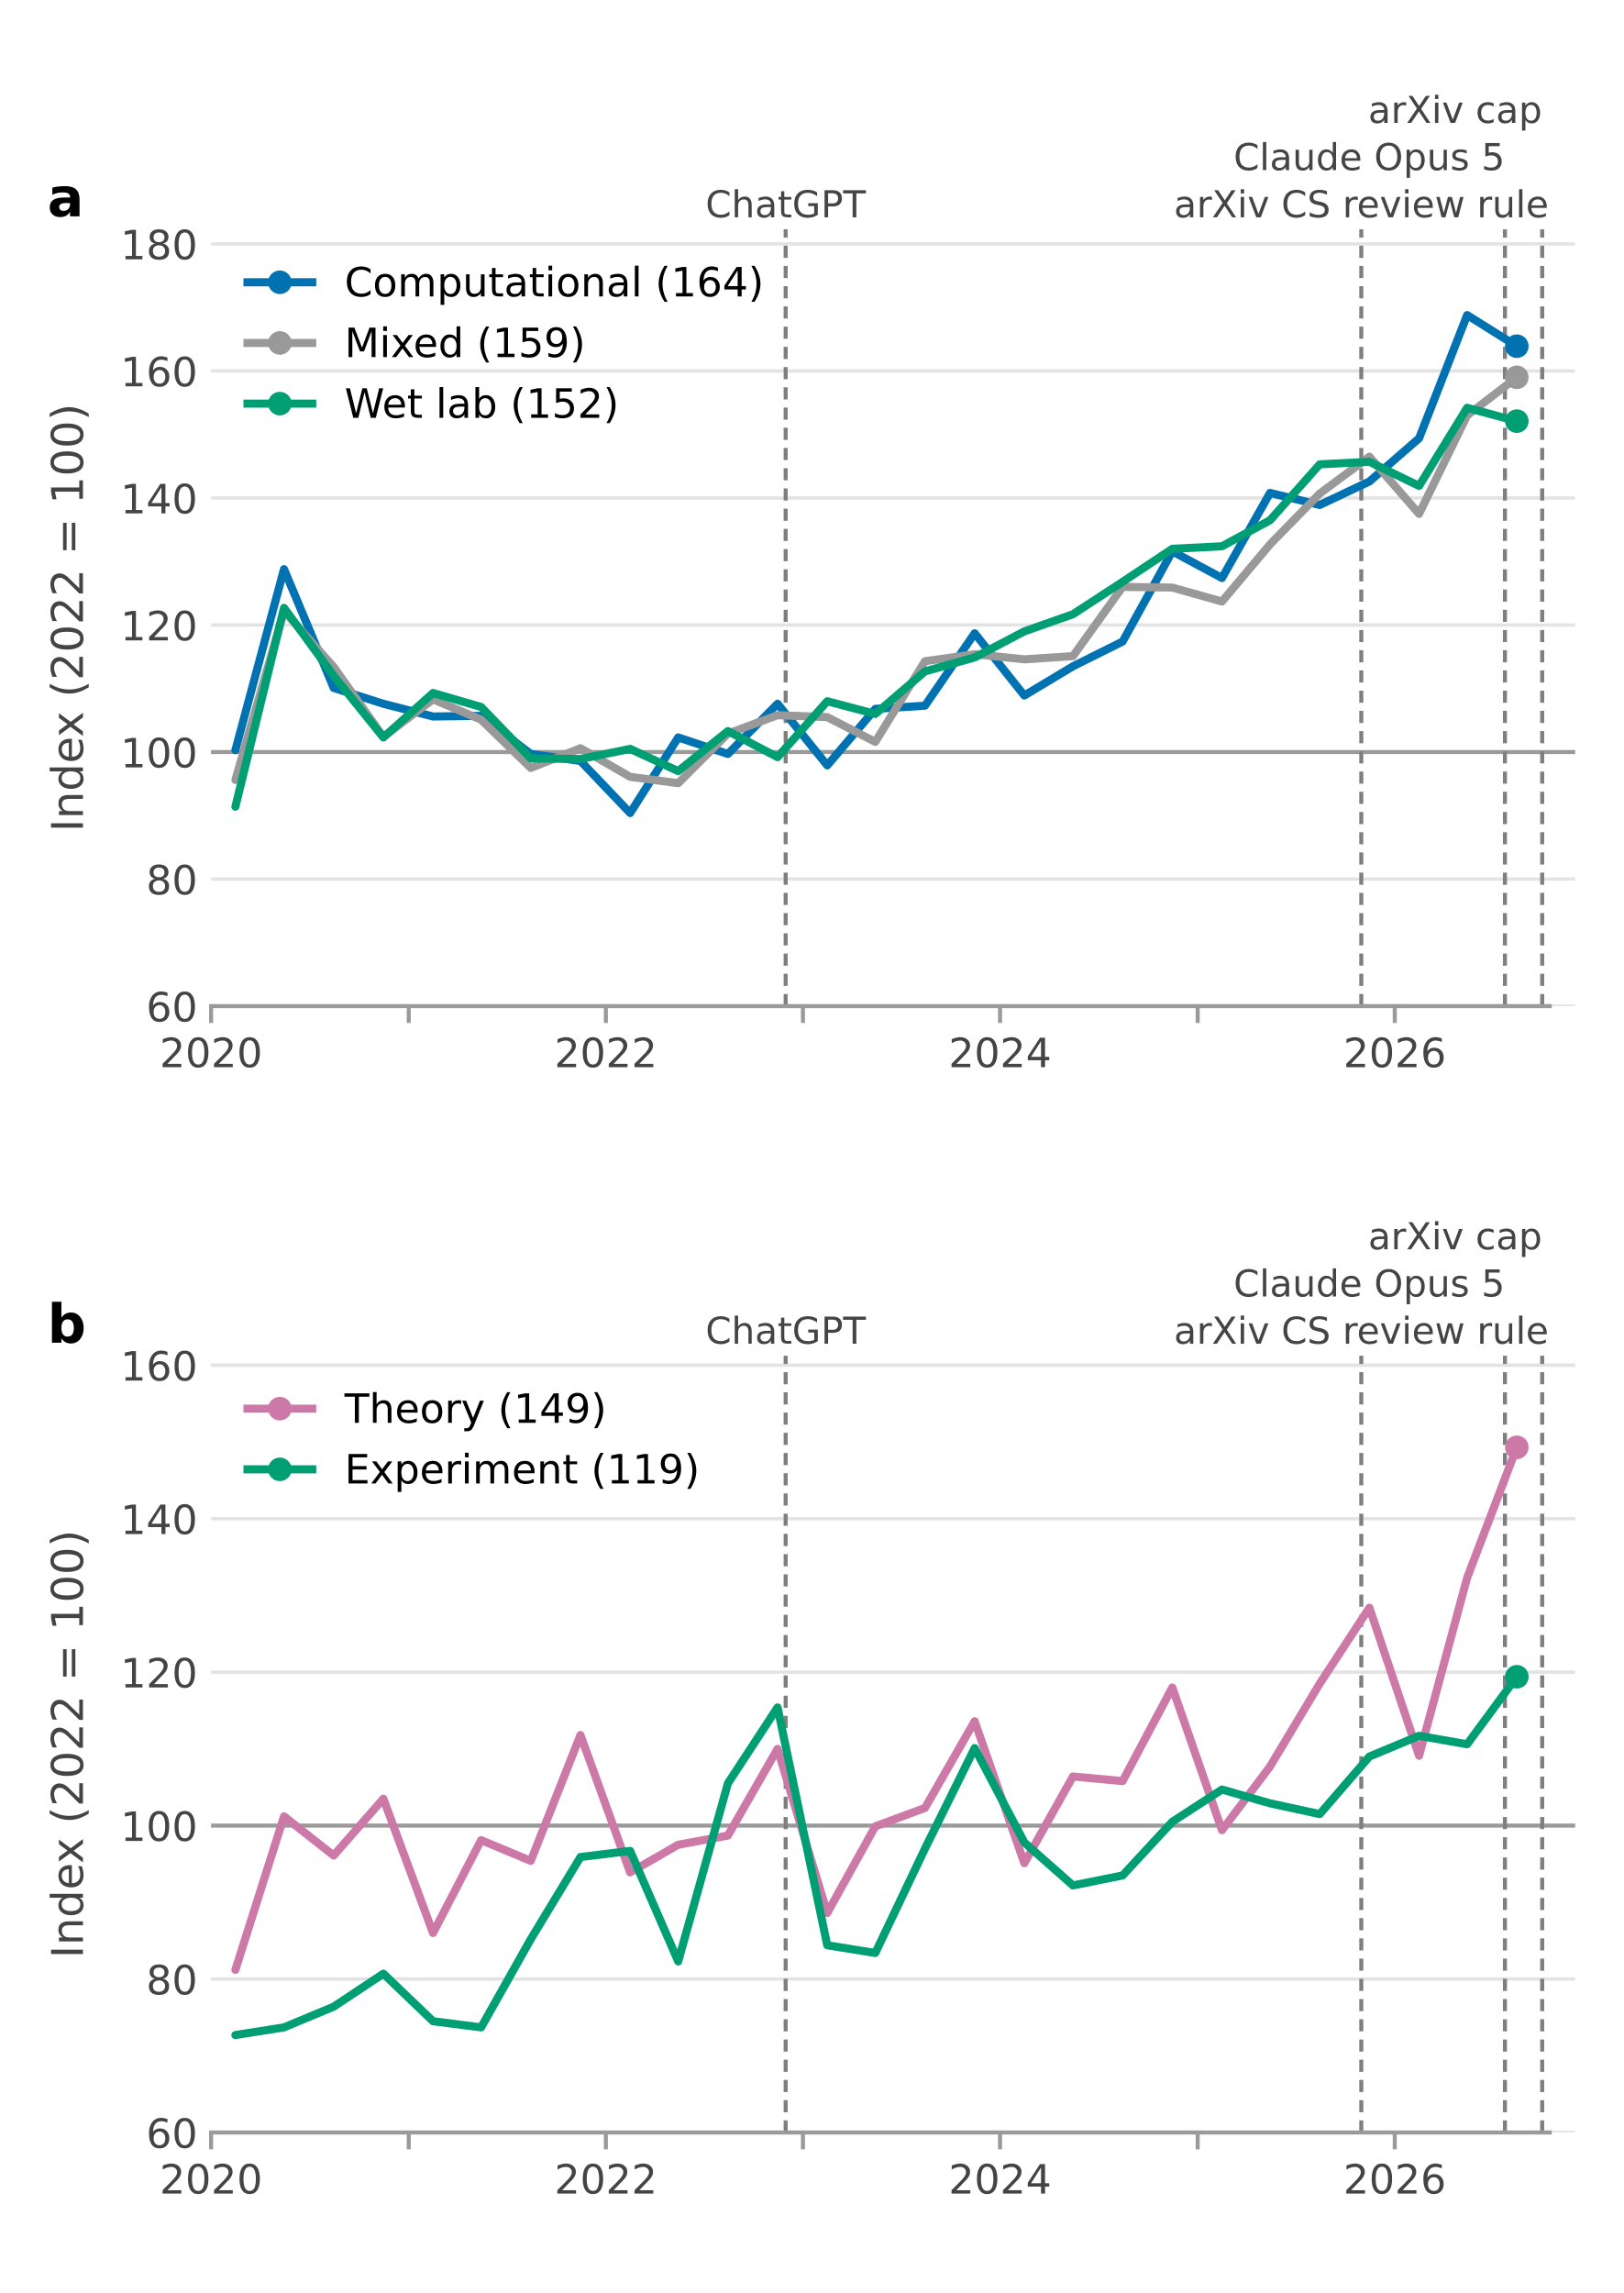
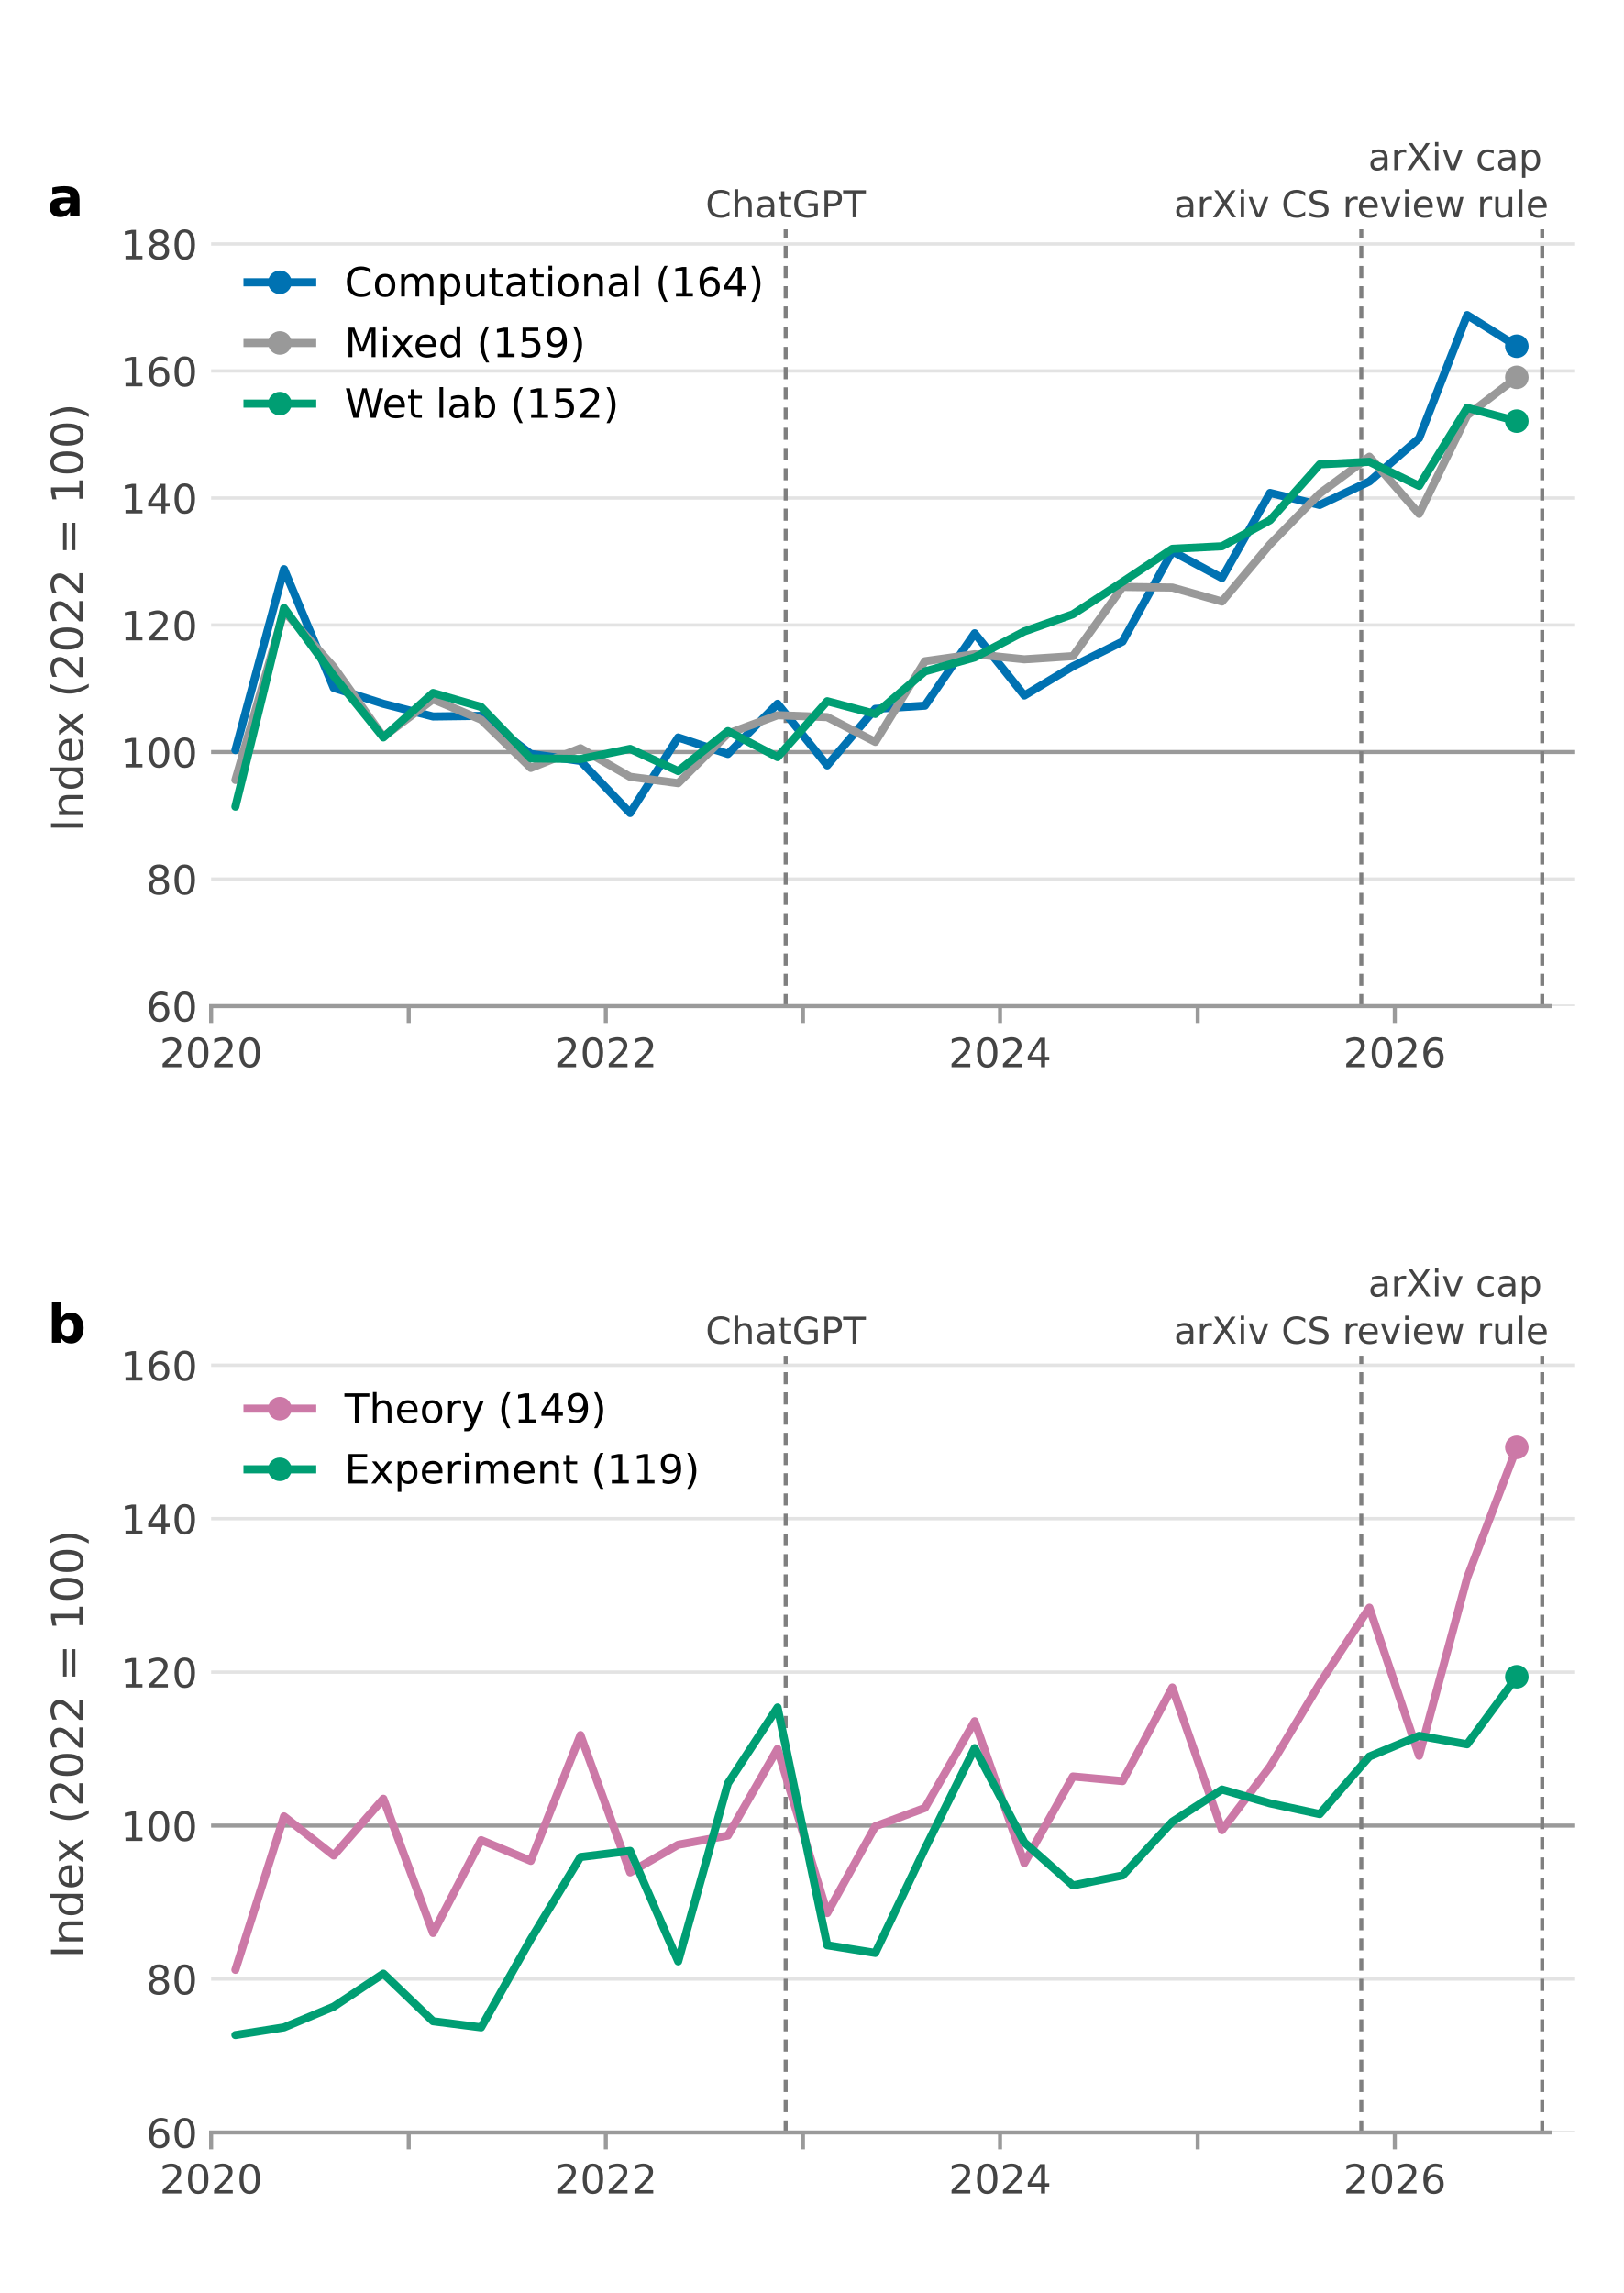
<svg xmlns="http://www.w3.org/2000/svg" xmlns:xlink="http://www.w3.org/1999/xlink" width="240.945pt" height="340.157pt" viewBox="0 0 240.945 340.157" version="1.1">
  <defs>
    <style type="text/css">*{stroke-linejoin: round; stroke-linecap: butt}</style>
  </defs>
  <g id="figure_1">
    <g id="patch_1">
      <path d="M 0 340.157  L 240.945 340.157  L 240.945 0  L 0 0  z " style="fill: #ffffff" />
    </g>
    <g id="axes_1">
      <g id="patch_2">
        <path d="M 31.323 149.253  L 233.717 149.253  L 233.717 34.016  L 31.323 34.016  z " style="fill: #ffffff" />
      </g>
      <g id="matplotlib.axis_1">
        <g id="xtick_1">
          <g id="line2d_1">
            <defs>
-               <path id="m2b4186a5fa" d="M 0 0  L 0 2.5  " style="stroke: #9a9a9a; stroke-width: 0.6" />
+               <path id="mcebf9ff4d7" d="M 0 0  L 0 2.5  " style="stroke: #9a9a9a; stroke-width: 0.6" />
            </defs>
            <g>
-               <use xlink:href="#m2b4186a5fa" x="31.323" y="149.253" style="fill: #9a9a9a; stroke: #9a9a9a; stroke-width: 0.6" />
+               <use xlink:href="#mcebf9ff4d7" x="31.323" y="149.253" style="fill: #9a9a9a; stroke: #9a9a9a; stroke-width: 0.6" />
            </g>
          </g>
          <g id="text_1">
            <text style="font-size: 6px; font-family: 'DejaVu Sans'; text-anchor: middle; fill: #444444" x="31.323" y="158.311" transform="rotate(-0 31.32284 158.3114)">2020</text>
          </g>
        </g>
        <g id="xtick_2">
          <g id="line2d_2">
            <g>
-               <use xlink:href="#m2b4186a5fa" x="60.648" y="149.253" style="fill: #9a9a9a; stroke: #9a9a9a; stroke-width: 0.6" />
+               <use xlink:href="#mcebf9ff4d7" x="60.648" y="149.253" style="fill: #9a9a9a; stroke: #9a9a9a; stroke-width: 0.6" />
            </g>
          </g>
        </g>
        <g id="xtick_3">
          <g id="line2d_3">
            <g>
-               <use xlink:href="#m2b4186a5fa" x="89.894" y="149.253" style="fill: #9a9a9a; stroke: #9a9a9a; stroke-width: 0.6" />
+               <use xlink:href="#mcebf9ff4d7" x="89.894" y="149.253" style="fill: #9a9a9a; stroke: #9a9a9a; stroke-width: 0.6" />
            </g>
          </g>
          <g id="text_2">
            <text style="font-size: 6px; font-family: 'DejaVu Sans'; text-anchor: middle; fill: #444444" x="89.894" y="158.311" transform="rotate(-0 89.89362 158.3114)">2022</text>
          </g>
        </g>
        <g id="xtick_4">
          <g id="line2d_4">
            <g>
-               <use xlink:href="#m2b4186a5fa" x="119.139" y="149.253" style="fill: #9a9a9a; stroke: #9a9a9a; stroke-width: 0.6" />
+               <use xlink:href="#mcebf9ff4d7" x="119.139" y="149.253" style="fill: #9a9a9a; stroke: #9a9a9a; stroke-width: 0.6" />
            </g>
          </g>
        </g>
        <g id="xtick_5">
          <g id="line2d_5">
            <g>
-               <use xlink:href="#m2b4186a5fa" x="148.384" y="149.253" style="fill: #9a9a9a; stroke: #9a9a9a; stroke-width: 0.6" />
+               <use xlink:href="#mcebf9ff4d7" x="148.384" y="149.253" style="fill: #9a9a9a; stroke: #9a9a9a; stroke-width: 0.6" />
            </g>
          </g>
          <g id="text_3">
            <text style="font-size: 6px; font-family: 'DejaVu Sans'; text-anchor: middle; fill: #444444" x="148.384" y="158.311" transform="rotate(-0 148.3843 158.3114)">2024</text>
          </g>
        </g>
        <g id="xtick_6">
          <g id="line2d_6">
            <g>
-               <use xlink:href="#m2b4186a5fa" x="177.71" y="149.253" style="fill: #9a9a9a; stroke: #9a9a9a; stroke-width: 0.6" />
+               <use xlink:href="#mcebf9ff4d7" x="177.71" y="149.253" style="fill: #9a9a9a; stroke: #9a9a9a; stroke-width: 0.6" />
            </g>
          </g>
        </g>
        <g id="xtick_7">
          <g id="line2d_7">
            <g>
-               <use xlink:href="#m2b4186a5fa" x="206.955" y="149.253" style="fill: #9a9a9a; stroke: #9a9a9a; stroke-width: 0.6" />
+               <use xlink:href="#mcebf9ff4d7" x="206.955" y="149.253" style="fill: #9a9a9a; stroke: #9a9a9a; stroke-width: 0.6" />
            </g>
          </g>
          <g id="text_4">
            <text style="font-size: 6px; font-family: 'DejaVu Sans'; text-anchor: middle; fill: #444444" x="206.955" y="158.311" transform="rotate(-0 206.9551 158.3114)">2026</text>
          </g>
        </g>
      </g>
      <g id="matplotlib.axis_2">
        <g id="ytick_1">
          <g id="line2d_8">
-             <path d="M 31.323 149.253  L 233.717 149.253  " clip-path="url(#pdf50d0351f)" style="fill: none; stroke: #e3e3e3; stroke-width: 0.5; stroke-linecap: square" />
+             <path d="M 31.323 149.253  L 233.717 149.253  " clip-path="url(#p71fa6255e6)" style="fill: none; stroke: #e3e3e3; stroke-width: 0.5; stroke-linecap: square" />
          </g>
          <g id="line2d_9" />
          <g id="text_5">
            <text style="font-size: 6px; font-family: 'DejaVu Sans'; text-anchor: end; fill: #444444" x="29.323" y="151.532" transform="rotate(-0 29.32284 151.5321)">60</text>
          </g>
        </g>
        <g id="ytick_2">
          <g id="line2d_10">
-             <path d="M 31.323 130.408  L 233.717 130.408  " clip-path="url(#pdf50d0351f)" style="fill: none; stroke: #e3e3e3; stroke-width: 0.5; stroke-linecap: square" />
+             <path d="M 31.323 130.408  L 233.717 130.408  " clip-path="url(#p71fa6255e6)" style="fill: none; stroke: #e3e3e3; stroke-width: 0.5; stroke-linecap: square" />
          </g>
          <g id="line2d_11" />
          <g id="text_6">
            <text style="font-size: 6px; font-family: 'DejaVu Sans'; text-anchor: end; fill: #444444" x="29.323" y="132.688" transform="rotate(-0 29.32284 132.6877)">80</text>
          </g>
        </g>
        <g id="ytick_3">
          <g id="line2d_12">
-             <path d="M 31.323 111.564  L 233.717 111.564  " clip-path="url(#pdf50d0351f)" style="fill: none; stroke: #e3e3e3; stroke-width: 0.5; stroke-linecap: square" />
+             <path d="M 31.323 111.564  L 233.717 111.564  " clip-path="url(#p71fa6255e6)" style="fill: none; stroke: #e3e3e3; stroke-width: 0.5; stroke-linecap: square" />
          </g>
          <g id="line2d_13" />
          <g id="text_7">
            <text style="font-size: 6px; font-family: 'DejaVu Sans'; text-anchor: end; fill: #444444" x="29.323" y="113.843" transform="rotate(-0 29.32284 113.8434)">100</text>
          </g>
        </g>
        <g id="ytick_4">
          <g id="line2d_14">
-             <path d="M 31.323 92.72  L 233.717 92.72  " clip-path="url(#pdf50d0351f)" style="fill: none; stroke: #e3e3e3; stroke-width: 0.5; stroke-linecap: square" />
+             <path d="M 31.323 92.72  L 233.717 92.72  " clip-path="url(#p71fa6255e6)" style="fill: none; stroke: #e3e3e3; stroke-width: 0.5; stroke-linecap: square" />
          </g>
          <g id="line2d_15" />
          <g id="text_8">
            <text style="font-size: 6px; font-family: 'DejaVu Sans'; text-anchor: end; fill: #444444" x="29.323" y="94.999" transform="rotate(-0 29.32284 94.99899)">120</text>
          </g>
        </g>
        <g id="ytick_5">
          <g id="line2d_16">
-             <path d="M 31.323 73.875  L 233.717 73.875  " clip-path="url(#pdf50d0351f)" style="fill: none; stroke: #e3e3e3; stroke-width: 0.5; stroke-linecap: square" />
+             <path d="M 31.323 73.875  L 233.717 73.875  " clip-path="url(#p71fa6255e6)" style="fill: none; stroke: #e3e3e3; stroke-width: 0.5; stroke-linecap: square" />
          </g>
          <g id="line2d_17" />
          <g id="text_9">
            <text style="font-size: 6px; font-family: 'DejaVu Sans'; text-anchor: end; fill: #444444" x="29.323" y="76.155" transform="rotate(-0 29.32284 76.15463)">140</text>
          </g>
        </g>
        <g id="ytick_6">
          <g id="line2d_18">
-             <path d="M 31.323 55.031  L 233.717 55.031  " clip-path="url(#pdf50d0351f)" style="fill: none; stroke: #e3e3e3; stroke-width: 0.5; stroke-linecap: square" />
+             <path d="M 31.323 55.031  L 233.717 55.031  " clip-path="url(#p71fa6255e6)" style="fill: none; stroke: #e3e3e3; stroke-width: 0.5; stroke-linecap: square" />
          </g>
          <g id="line2d_19" />
          <g id="text_10">
            <text style="font-size: 6px; font-family: 'DejaVu Sans'; text-anchor: end; fill: #444444" x="29.323" y="57.31" transform="rotate(-0 29.32284 57.31027)">160</text>
          </g>
        </g>
        <g id="ytick_7">
          <g id="line2d_20">
-             <path d="M 31.323 36.187  L 233.717 36.187  " clip-path="url(#pdf50d0351f)" style="fill: none; stroke: #e3e3e3; stroke-width: 0.5; stroke-linecap: square" />
+             <path d="M 31.323 36.187  L 233.717 36.187  " clip-path="url(#p71fa6255e6)" style="fill: none; stroke: #e3e3e3; stroke-width: 0.5; stroke-linecap: square" />
          </g>
          <g id="line2d_21" />
          <g id="text_11">
            <text style="font-size: 6px; font-family: 'DejaVu Sans'; text-anchor: end; fill: #444444" x="29.323" y="38.466" transform="rotate(-0 29.32284 38.46592)">180</text>
          </g>
        </g>
        <g id="text_12">
          <text style="font-size: 6.5px; font-family: 'DejaVu Sans'; text-anchor: middle; fill: #444444" x="12.309" y="91.634" transform="rotate(-90 12.30881 91.63426)">Index (2022 = 100)</text>
        </g>
      </g>
      <g id="line2d_22">
-         <path d="M 31.323 111.564  L 233.717 111.564  " clip-path="url(#pdf50d0351f)" style="fill: none; stroke: #9a9a9a; stroke-width: 0.6; stroke-linecap: square" />
+         <path d="M 31.323 111.564  L 233.717 111.564  " clip-path="url(#p71fa6255e6)" style="fill: none; stroke: #9a9a9a; stroke-width: 0.6; stroke-linecap: square" />
      </g>
      <g id="line2d_23">
-         <path d="M 116.575 149.253  L 116.575 34.016  " clip-path="url(#pdf50d0351f)" style="fill: none; stroke-dasharray: 1.8,1.2; stroke-dashoffset: 0; stroke: #7f7f7f; stroke-width: 0.6" />
+         <path d="M 116.575 149.253  L 116.575 34.016  " clip-path="url(#p71fa6255e6)" style="fill: none; stroke-dasharray: 1.8,1.2; stroke-dashoffset: 0; stroke: #7f7f7f; stroke-width: 0.6" />
      </g>
      <g id="line2d_24">
-         <path d="M 201.987 149.253  L 201.987 34.016  " clip-path="url(#pdf50d0351f)" style="fill: none; stroke-dasharray: 1.8,1.2; stroke-dashoffset: 0; stroke: #7f7f7f; stroke-width: 0.6" />
+         <path d="M 201.987 149.253  L 201.987 34.016  " clip-path="url(#p71fa6255e6)" style="fill: none; stroke-dasharray: 1.8,1.2; stroke-dashoffset: 0; stroke: #7f7f7f; stroke-width: 0.6" />
      </g>
      <g id="line2d_25">
-         <path d="M 223.3 149.253  L 223.3 34.016  " clip-path="url(#pdf50d0351f)" style="fill: none; stroke-dasharray: 1.8,1.2; stroke-dashoffset: 0; stroke: #7f7f7f; stroke-width: 0.6" />
-       </g>
-       <g id="line2d_26">
-         <path d="M 228.829 149.253  L 228.829 34.016  " clip-path="url(#pdf50d0351f)" style="fill: none; stroke-dasharray: 1.8,1.2; stroke-dashoffset: 0; stroke: #7f7f7f; stroke-width: 0.6" />
+         <path d="M 228.829 149.253  L 228.829 34.016  " clip-path="url(#p71fa6255e6)" style="fill: none; stroke-dasharray: 1.8,1.2; stroke-dashoffset: 0; stroke: #7f7f7f; stroke-width: 0.6" />
      </g>
      <g id="patch_3">
        <path d="M 31.323 149.253  L 229.951 149.253  " style="fill: none; stroke: #9a9a9a; stroke-width: 0.6; stroke-linejoin: miter; stroke-linecap: square" />
      </g>
+       <g id="line2d_26">
+         <path d="M 34.928 111.281  L 42.14 84.428  L 49.511 102.048  L 56.882 104.403  L 64.254 106.288  L 71.385 106.193  L 78.756 111.847  L 86.128 112.883  L 93.499 120.609  L 100.63 109.397  L 108.002 111.847  L 115.373 104.403  L 122.745 113.543  L 129.876 105.157  L 137.247 104.686  L 144.618 93.945  L 151.99 103.178  L 159.201 98.844  L 166.572 95.169  L 173.944 81.79  L 181.315 85.747  L 188.446 73.122  L 195.818 74.912  L 203.189 71.426  L 210.561 65.018  L 217.692 46.739  L 225.063 51.356  " clip-path="url(#p71fa6255e6)" style="fill: none; stroke: #0072b2; stroke-width: 1.2; stroke-linecap: round" />
+       </g>
      <g id="line2d_27">
-         <path d="M 34.928 111.281  L 42.14 84.428  L 49.511 102.048  L 56.882 104.403  L 64.254 106.288  L 71.385 106.193  L 78.756 111.847  L 86.128 112.883  L 93.499 120.609  L 100.63 109.397  L 108.002 111.847  L 115.373 104.403  L 122.745 113.543  L 129.876 105.157  L 137.247 104.686  L 144.618 93.945  L 151.99 103.178  L 159.201 98.844  L 166.572 95.169  L 173.944 81.79  L 181.315 85.747  L 188.446 73.122  L 195.818 74.912  L 203.189 71.426  L 210.561 65.018  L 217.692 46.739  L 225.063 51.356  " clip-path="url(#pdf50d0351f)" style="fill: none; stroke: #0072b2; stroke-width: 1.2; stroke-linecap: round" />
+         <path d="M 34.928 115.71  L 42.14 90.647  L 49.511 98.938  L 56.882 109.303  L 64.254 103.744  L 71.385 106.759  L 78.756 113.92  L 86.128 110.999  L 93.499 115.239  L 100.63 116.181  L 108.002 108.832  L 115.373 106.099  L 122.745 106.382  L 129.876 110.057  L 137.247 98.09  L 144.618 97.054  L 151.99 97.808  L 159.201 97.337  L 166.572 87.066  L 173.944 87.161  L 181.315 89.233  L 188.446 80.754  L 195.818 73.216  L 203.189 67.751  L 210.561 76.231  L 217.692 61.627  L 225.063 55.973  " clip-path="url(#p71fa6255e6)" style="fill: none; stroke: #999999; stroke-width: 1.2; stroke-linecap: round" />
      </g>
      <g id="line2d_28">
-         <path d="M 34.928 115.71  L 42.14 90.647  L 49.511 98.938  L 56.882 109.303  L 64.254 103.744  L 71.385 106.759  L 78.756 113.92  L 86.128 110.999  L 93.499 115.239  L 100.63 116.181  L 108.002 108.832  L 115.373 106.099  L 122.745 106.382  L 129.876 110.057  L 137.247 98.09  L 144.618 97.054  L 151.99 97.808  L 159.201 97.337  L 166.572 87.066  L 173.944 87.161  L 181.315 89.233  L 188.446 80.754  L 195.818 73.216  L 203.189 67.751  L 210.561 76.231  L 217.692 61.627  L 225.063 55.973  " clip-path="url(#pdf50d0351f)" style="fill: none; stroke: #999999; stroke-width: 1.2; stroke-linecap: round" />
-       </g>
-       <g id="line2d_29">
-         <path d="M 34.928 119.667  L 42.14 90.176  L 49.511 100.257  L 56.882 109.397  L 64.254 102.801  L 71.385 104.874  L 78.756 112.506  L 86.128 112.6  L 93.499 111.093  L 100.63 114.391  L 108.002 108.455  L 115.373 112.318  L 122.745 104.026  L 129.876 105.911  L 137.247 99.598  L 144.618 97.525  L 151.99 93.662  L 159.201 91.118  L 166.572 86.313  L 173.944 81.413  L 181.315 81.036  L 188.446 77.173  L 195.818 68.882  L 203.189 68.505  L 210.561 72.085  L 217.692 60.496  L 225.063 62.474  " clip-path="url(#pdf50d0351f)" style="fill: none; stroke: #009e73; stroke-width: 1.2; stroke-linecap: round" />
+         <path d="M 34.928 119.667  L 42.14 90.176  L 49.511 100.257  L 56.882 109.397  L 64.254 102.801  L 71.385 104.874  L 78.756 112.506  L 86.128 112.6  L 93.499 111.093  L 100.63 114.391  L 108.002 108.455  L 115.373 112.318  L 122.745 104.026  L 129.876 105.911  L 137.247 99.598  L 144.618 97.525  L 151.99 93.662  L 159.201 91.118  L 166.572 86.313  L 173.944 81.413  L 181.315 81.036  L 188.446 77.173  L 195.818 68.882  L 203.189 68.505  L 210.561 72.085  L 217.692 60.496  L 225.063 62.474  " clip-path="url(#p71fa6255e6)" style="fill: none; stroke: #009e73; stroke-width: 1.2; stroke-linecap: round" />
      </g>
      <g id="text_13">
        <text style="font-weight: 700; font-size: 8px; font-family: 'DejaVu Sans'; text-anchor: start" x="7.036" y="32.094" transform="rotate(-0 7.035591 32.09387)">a</text>
      </g>
      <g id="text_14">
        <text style="font-size: 5.5px; font-family: 'DejaVu Sans'; text-anchor: middle; fill: #444444" x="116.575" y="32.234" transform="rotate(-0 116.575 32.23351)">ChatGPT</text>
      </g>
      <g id="text_15">
        <text style="font-size: 5.5px; font-family: 'DejaVu Sans'; text-anchor: middle; fill: #444444" x="201.987" y="32.234" transform="rotate(-0 201.9874 32.23351)">arXiv CS review rule</text>
      </g>
      <g id="text_16">
-         <text style="font-size: 5.5px; font-family: 'DejaVu Sans'; text-anchor: end; fill: #444444" x="223.3" y="25.234" transform="rotate(-0 223.3004 25.23351)">Claude Opus 5</text>
-       </g>
-       <g id="text_17">
-         <text style="font-size: 5.5px; font-family: 'DejaVu Sans'; text-anchor: end; fill: #444444" x="228.829" y="18.234" transform="rotate(-0 228.829 18.23351)">arXiv cap</text>
+         <text style="font-size: 5.5px; font-family: 'DejaVu Sans'; text-anchor: end; fill: #444444" x="228.829" y="25.234" transform="rotate(-0 228.829 25.23351)">arXiv cap</text>
+       </g>
+       <g id="line2d_29">
+         <defs>
+           <path id="md530200dd0" d="M 0 1.25  C 0.332 1.25 0.649 1.118 0.884 0.884  C 1.118 0.649 1.25 0.332 1.25 0  C 1.25 -0.332 1.118 -0.649 0.884 -0.884  C 0.649 -1.118 0.332 -1.25 0 -1.25  C -0.332 -1.25 -0.649 -1.118 -0.884 -0.884  C -1.118 -0.649 -1.25 -0.332 -1.25 0  C -1.25 0.332 -1.118 0.649 -0.884 0.884  C -0.649 1.118 -0.332 1.25 0 1.25  z " style="stroke: #0072b2" />
+         </defs>
+         <g clip-path="url(#p71fa6255e6)">
+           <use xlink:href="#md530200dd0" x="225.063" y="51.356" style="fill: #0072b2; stroke: #0072b2" />
+         </g>
      </g>
      <g id="line2d_30">
        <defs>
-           <path id="m9caf7680ef" d="M 0 1.25  C 0.332 1.25 0.649 1.118 0.884 0.884  C 1.118 0.649 1.25 0.332 1.25 0  C 1.25 -0.332 1.118 -0.649 0.884 -0.884  C 0.649 -1.118 0.332 -1.25 0 -1.25  C -0.332 -1.25 -0.649 -1.118 -0.884 -0.884  C -1.118 -0.649 -1.25 -0.332 -1.25 0  C -1.25 0.332 -1.118 0.649 -0.884 0.884  C -0.649 1.118 -0.332 1.25 0 1.25  z " style="stroke: #0072b2" />
+           <path id="mdbae8bb792" d="M 0 1.25  C 0.332 1.25 0.649 1.118 0.884 0.884  C 1.118 0.649 1.25 0.332 1.25 0  C 1.25 -0.332 1.118 -0.649 0.884 -0.884  C 0.649 -1.118 0.332 -1.25 0 -1.25  C -0.332 -1.25 -0.649 -1.118 -0.884 -0.884  C -1.118 -0.649 -1.25 -0.332 -1.25 0  C -1.25 0.332 -1.118 0.649 -0.884 0.884  C -0.649 1.118 -0.332 1.25 0 1.25  z " style="stroke: #999999" />
        </defs>
-         <g clip-path="url(#pdf50d0351f)">
-           <use xlink:href="#m9caf7680ef" x="225.063" y="51.356" style="fill: #0072b2; stroke: #0072b2" />
+         <g clip-path="url(#p71fa6255e6)">
+           <use xlink:href="#mdbae8bb792" x="225.063" y="55.973" style="fill: #999999; stroke: #999999" />
        </g>
      </g>
      <g id="line2d_31">
        <defs>
-           <path id="m12af85874e" d="M 0 1.25  C 0.332 1.25 0.649 1.118 0.884 0.884  C 1.118 0.649 1.25 0.332 1.25 0  C 1.25 -0.332 1.118 -0.649 0.884 -0.884  C 0.649 -1.118 0.332 -1.25 0 -1.25  C -0.332 -1.25 -0.649 -1.118 -0.884 -0.884  C -1.118 -0.649 -1.25 -0.332 -1.25 0  C -1.25 0.332 -1.118 0.649 -0.884 0.884  C -0.649 1.118 -0.332 1.25 0 1.25  z " style="stroke: #999999" />
+           <path id="m2ab34f138b" d="M 0 1.25  C 0.332 1.25 0.649 1.118 0.884 0.884  C 1.118 0.649 1.25 0.332 1.25 0  C 1.25 -0.332 1.118 -0.649 0.884 -0.884  C 0.649 -1.118 0.332 -1.25 0 -1.25  C -0.332 -1.25 -0.649 -1.118 -0.884 -0.884  C -1.118 -0.649 -1.25 -0.332 -1.25 0  C -1.25 0.332 -1.118 0.649 -0.884 0.884  C -0.649 1.118 -0.332 1.25 0 1.25  z " style="stroke: #009e73" />
        </defs>
-         <g clip-path="url(#pdf50d0351f)">
-           <use xlink:href="#m12af85874e" x="225.063" y="55.973" style="fill: #999999; stroke: #999999" />
-         </g>
-       </g>
-       <g id="line2d_32">
-         <defs>
-           <path id="m4b65bcd897" d="M 0 1.25  C 0.332 1.25 0.649 1.118 0.884 0.884  C 1.118 0.649 1.25 0.332 1.25 0  C 1.25 -0.332 1.118 -0.649 0.884 -0.884  C 0.649 -1.118 0.332 -1.25 0 -1.25  C -0.332 -1.25 -0.649 -1.118 -0.884 -0.884  C -1.118 -0.649 -1.25 -0.332 -1.25 0  C -1.25 0.332 -1.118 0.649 -0.884 0.884  C -0.649 1.118 -0.332 1.25 0 1.25  z " style="stroke: #009e73" />
-         </defs>
-         <g clip-path="url(#pdf50d0351f)">
-           <use xlink:href="#m4b65bcd897" x="225.063" y="62.474" style="fill: #009e73; stroke: #009e73" />
+         <g clip-path="url(#p71fa6255e6)">
+           <use xlink:href="#m2ab34f138b" x="225.063" y="62.474" style="fill: #009e73; stroke: #009e73" />
        </g>
      </g>
      <g id="legend_1">
-         <g id="line2d_33">
+         <g id="line2d_32">
          <path d="M 36.723 41.875  L 41.523 41.875  L 46.323 41.875  " style="fill: none; stroke: #0072b2; stroke-width: 1.2; stroke-linecap: square" />
          <g>
-             <use xlink:href="#m9caf7680ef" x="41.523" y="41.875" style="fill: #0072b2; stroke: #0072b2" />
-           </g>
-         </g>
-         <g id="text_18">
+             <use xlink:href="#md530200dd0" x="41.523" y="41.875" style="fill: #0072b2; stroke: #0072b2" />
+           </g>
+         </g>
+         <g id="text_17">
          <text style="font-size: 6px; font-family: 'DejaVu Sans'; text-anchor: start" x="51.123" y="43.975" transform="rotate(-0 51.12284 43.97481)">Computational (164)</text>
        </g>
-         <g id="line2d_34">
+         <g id="line2d_33">
          <path d="M 36.723 50.875  L 41.523 50.875  L 46.323 50.875  " style="fill: none; stroke: #999999; stroke-width: 1.2; stroke-linecap: square" />
          <g>
-             <use xlink:href="#m12af85874e" x="41.523" y="50.875" style="fill: #999999; stroke: #999999" />
-           </g>
-         </g>
-         <g id="text_19">
+             <use xlink:href="#mdbae8bb792" x="41.523" y="50.875" style="fill: #999999; stroke: #999999" />
+           </g>
+         </g>
+         <g id="text_18">
          <text style="font-size: 6px; font-family: 'DejaVu Sans'; text-anchor: start" x="51.123" y="52.975" transform="rotate(-0 51.12284 52.97528)">Mixed (159)</text>
        </g>
-         <g id="line2d_35">
+         <g id="line2d_34">
          <path d="M 36.723 59.876  L 41.523 59.876  L 46.323 59.876  " style="fill: none; stroke: #009e73; stroke-width: 1.2; stroke-linecap: square" />
          <g>
-             <use xlink:href="#m4b65bcd897" x="41.523" y="59.876" style="fill: #009e73; stroke: #009e73" />
-           </g>
-         </g>
-         <g id="text_20">
+             <use xlink:href="#m2ab34f138b" x="41.523" y="59.876" style="fill: #009e73; stroke: #009e73" />
+           </g>
+         </g>
+         <g id="text_19">
          <text style="font-size: 6px; font-family: 'DejaVu Sans'; text-anchor: start" x="51.123" y="61.976" transform="rotate(-0 51.12284 61.97575)">Wet lab (152)</text>
        </g>
      </g>
    </g>
    <g id="axes_2">
      <g id="patch_4">
        <path d="M 31.323 316.346  L 233.717 316.346  L 233.717 201.109  L 31.323 201.109  z " style="fill: #ffffff" />
      </g>
      <g id="matplotlib.axis_3">
        <g id="xtick_8">
+           <g id="line2d_35">
+             <g>
+               <use xlink:href="#mcebf9ff4d7" x="31.323" y="316.346" style="fill: #9a9a9a; stroke: #9a9a9a; stroke-width: 0.6" />
+             </g>
+           </g>
+           <g id="text_20">
+             <text style="font-size: 6px; font-family: 'DejaVu Sans'; text-anchor: middle; fill: #444444" x="31.323" y="325.405" transform="rotate(-0 31.32284 325.4051)">2020</text>
+           </g>
+         </g>
+         <g id="xtick_9">
          <g id="line2d_36">
            <g>
-               <use xlink:href="#m2b4186a5fa" x="31.323" y="316.346" style="fill: #9a9a9a; stroke: #9a9a9a; stroke-width: 0.6" />
+               <use xlink:href="#mcebf9ff4d7" x="60.648" y="316.346" style="fill: #9a9a9a; stroke: #9a9a9a; stroke-width: 0.6" />
+             </g>
+           </g>
+         </g>
+         <g id="xtick_10">
+           <g id="line2d_37">
+             <g>
+               <use xlink:href="#mcebf9ff4d7" x="89.894" y="316.346" style="fill: #9a9a9a; stroke: #9a9a9a; stroke-width: 0.6" />
            </g>
          </g>
          <g id="text_21">
-             <text style="font-size: 6px; font-family: 'DejaVu Sans'; text-anchor: middle; fill: #444444" x="31.323" y="325.405" transform="rotate(-0 31.32284 325.4051)">2020</text>
-           </g>
-         </g>
-         <g id="xtick_9">
-           <g id="line2d_37">
-             <g>
-               <use xlink:href="#m2b4186a5fa" x="60.648" y="316.346" style="fill: #9a9a9a; stroke: #9a9a9a; stroke-width: 0.6" />
-             </g>
-           </g>
-         </g>
-         <g id="xtick_10">
+             <text style="font-size: 6px; font-family: 'DejaVu Sans'; text-anchor: middle; fill: #444444" x="89.894" y="325.405" transform="rotate(-0 89.89362 325.4051)">2022</text>
+           </g>
+         </g>
+         <g id="xtick_11">
          <g id="line2d_38">
            <g>
-               <use xlink:href="#m2b4186a5fa" x="89.894" y="316.346" style="fill: #9a9a9a; stroke: #9a9a9a; stroke-width: 0.6" />
+               <use xlink:href="#mcebf9ff4d7" x="119.139" y="316.346" style="fill: #9a9a9a; stroke: #9a9a9a; stroke-width: 0.6" />
+             </g>
+           </g>
+         </g>
+         <g id="xtick_12">
+           <g id="line2d_39">
+             <g>
+               <use xlink:href="#mcebf9ff4d7" x="148.384" y="316.346" style="fill: #9a9a9a; stroke: #9a9a9a; stroke-width: 0.6" />
            </g>
          </g>
          <g id="text_22">
-             <text style="font-size: 6px; font-family: 'DejaVu Sans'; text-anchor: middle; fill: #444444" x="89.894" y="325.405" transform="rotate(-0 89.89362 325.4051)">2022</text>
-           </g>
-         </g>
-         <g id="xtick_11">
-           <g id="line2d_39">
-             <g>
-               <use xlink:href="#m2b4186a5fa" x="119.139" y="316.346" style="fill: #9a9a9a; stroke: #9a9a9a; stroke-width: 0.6" />
-             </g>
-           </g>
-         </g>
-         <g id="xtick_12">
+             <text style="font-size: 6px; font-family: 'DejaVu Sans'; text-anchor: middle; fill: #444444" x="148.384" y="325.405" transform="rotate(-0 148.3843 325.4051)">2024</text>
+           </g>
+         </g>
+         <g id="xtick_13">
          <g id="line2d_40">
            <g>
-               <use xlink:href="#m2b4186a5fa" x="148.384" y="316.346" style="fill: #9a9a9a; stroke: #9a9a9a; stroke-width: 0.6" />
+               <use xlink:href="#mcebf9ff4d7" x="177.71" y="316.346" style="fill: #9a9a9a; stroke: #9a9a9a; stroke-width: 0.6" />
+             </g>
+           </g>
+         </g>
+         <g id="xtick_14">
+           <g id="line2d_41">
+             <g>
+               <use xlink:href="#mcebf9ff4d7" x="206.955" y="316.346" style="fill: #9a9a9a; stroke: #9a9a9a; stroke-width: 0.6" />
            </g>
          </g>
          <g id="text_23">
-             <text style="font-size: 6px; font-family: 'DejaVu Sans'; text-anchor: middle; fill: #444444" x="148.384" y="325.405" transform="rotate(-0 148.3843 325.4051)">2024</text>
-           </g>
-         </g>
-         <g id="xtick_13">
-           <g id="line2d_41">
-             <g>
-               <use xlink:href="#m2b4186a5fa" x="177.71" y="316.346" style="fill: #9a9a9a; stroke: #9a9a9a; stroke-width: 0.6" />
-             </g>
-           </g>
-         </g>
-         <g id="xtick_14">
-           <g id="line2d_42">
-             <g>
-               <use xlink:href="#m2b4186a5fa" x="206.955" y="316.346" style="fill: #9a9a9a; stroke: #9a9a9a; stroke-width: 0.6" />
-             </g>
-           </g>
-           <g id="text_24">
            <text style="font-size: 6px; font-family: 'DejaVu Sans'; text-anchor: middle; fill: #444444" x="206.955" y="325.405" transform="rotate(-0 206.9551 325.4051)">2026</text>
          </g>
        </g>
      </g>
      <g id="matplotlib.axis_4">
        <g id="ytick_8">
-           <g id="line2d_43">
-             <path d="M 31.323 316.346  L 233.717 316.346  " clip-path="url(#p40ee2250f2)" style="fill: none; stroke: #e3e3e3; stroke-width: 0.5; stroke-linecap: square" />
-           </g>
-           <g id="line2d_44" />
+           <g id="line2d_42">
+             <path d="M 31.323 316.346  L 233.717 316.346  " clip-path="url(#pa7c2e2c9e0)" style="fill: none; stroke: #e3e3e3; stroke-width: 0.5; stroke-linecap: square" />
+           </g>
+           <g id="line2d_43" />
+           <g id="text_24">
+             <text style="font-size: 6px; font-family: 'DejaVu Sans'; text-anchor: end; fill: #444444" x="29.323" y="318.626" transform="rotate(-0 29.32284 318.6258)">60</text>
+           </g>
+         </g>
+         <g id="ytick_9">
+           <g id="line2d_44">
+             <path d="M 31.323 293.582  L 233.717 293.582  " clip-path="url(#pa7c2e2c9e0)" style="fill: none; stroke: #e3e3e3; stroke-width: 0.5; stroke-linecap: square" />
+           </g>
+           <g id="line2d_45" />
          <g id="text_25">
-             <text style="font-size: 6px; font-family: 'DejaVu Sans'; text-anchor: end; fill: #444444" x="29.323" y="318.626" transform="rotate(-0 29.32284 318.6258)">60</text>
-           </g>
-         </g>
-         <g id="ytick_9">
-           <g id="line2d_45">
-             <path d="M 31.323 293.582  L 233.717 293.582  " clip-path="url(#p40ee2250f2)" style="fill: none; stroke: #e3e3e3; stroke-width: 0.5; stroke-linecap: square" />
-           </g>
-           <g id="line2d_46" />
+             <text style="font-size: 6px; font-family: 'DejaVu Sans'; text-anchor: end; fill: #444444" x="29.323" y="295.862" transform="rotate(-0 29.32284 295.8615)">80</text>
+           </g>
+         </g>
+         <g id="ytick_10">
+           <g id="line2d_46">
+             <path d="M 31.323 270.818  L 233.717 270.818  " clip-path="url(#pa7c2e2c9e0)" style="fill: none; stroke: #e3e3e3; stroke-width: 0.5; stroke-linecap: square" />
+           </g>
+           <g id="line2d_47" />
          <g id="text_26">
-             <text style="font-size: 6px; font-family: 'DejaVu Sans'; text-anchor: end; fill: #444444" x="29.323" y="295.862" transform="rotate(-0 29.32284 295.8615)">80</text>
-           </g>
-         </g>
-         <g id="ytick_10">
-           <g id="line2d_47">
-             <path d="M 31.323 270.818  L 233.717 270.818  " clip-path="url(#p40ee2250f2)" style="fill: none; stroke: #e3e3e3; stroke-width: 0.5; stroke-linecap: square" />
-           </g>
-           <g id="line2d_48" />
+             <text style="font-size: 6px; font-family: 'DejaVu Sans'; text-anchor: end; fill: #444444" x="29.323" y="273.097" transform="rotate(-0 29.32284 273.0973)">100</text>
+           </g>
+         </g>
+         <g id="ytick_11">
+           <g id="line2d_48">
+             <path d="M 31.323 248.054  L 233.717 248.054  " clip-path="url(#pa7c2e2c9e0)" style="fill: none; stroke: #e3e3e3; stroke-width: 0.5; stroke-linecap: square" />
+           </g>
+           <g id="line2d_49" />
          <g id="text_27">
-             <text style="font-size: 6px; font-family: 'DejaVu Sans'; text-anchor: end; fill: #444444" x="29.323" y="273.097" transform="rotate(-0 29.32284 273.0973)">100</text>
-           </g>
-         </g>
-         <g id="ytick_11">
-           <g id="line2d_49">
-             <path d="M 31.323 248.054  L 233.717 248.054  " clip-path="url(#p40ee2250f2)" style="fill: none; stroke: #e3e3e3; stroke-width: 0.5; stroke-linecap: square" />
-           </g>
-           <g id="line2d_50" />
+             <text style="font-size: 6px; font-family: 'DejaVu Sans'; text-anchor: end; fill: #444444" x="29.323" y="250.333" transform="rotate(-0 29.32284 250.3331)">120</text>
+           </g>
+         </g>
+         <g id="ytick_12">
+           <g id="line2d_50">
+             <path d="M 31.323 225.29  L 233.717 225.29  " clip-path="url(#pa7c2e2c9e0)" style="fill: none; stroke: #e3e3e3; stroke-width: 0.5; stroke-linecap: square" />
+           </g>
+           <g id="line2d_51" />
          <g id="text_28">
-             <text style="font-size: 6px; font-family: 'DejaVu Sans'; text-anchor: end; fill: #444444" x="29.323" y="250.333" transform="rotate(-0 29.32284 250.3331)">120</text>
-           </g>
-         </g>
-         <g id="ytick_12">
-           <g id="line2d_51">
-             <path d="M 31.323 225.29  L 233.717 225.29  " clip-path="url(#p40ee2250f2)" style="fill: none; stroke: #e3e3e3; stroke-width: 0.5; stroke-linecap: square" />
-           </g>
-           <g id="line2d_52" />
+             <text style="font-size: 6px; font-family: 'DejaVu Sans'; text-anchor: end; fill: #444444" x="29.323" y="227.569" transform="rotate(-0 29.32284 227.5689)">140</text>
+           </g>
+         </g>
+         <g id="ytick_13">
+           <g id="line2d_52">
+             <path d="M 31.323 202.525  L 233.717 202.525  " clip-path="url(#pa7c2e2c9e0)" style="fill: none; stroke: #e3e3e3; stroke-width: 0.5; stroke-linecap: square" />
+           </g>
+           <g id="line2d_53" />
          <g id="text_29">
-             <text style="font-size: 6px; font-family: 'DejaVu Sans'; text-anchor: end; fill: #444444" x="29.323" y="227.569" transform="rotate(-0 29.32284 227.5689)">140</text>
-           </g>
-         </g>
-         <g id="ytick_13">
-           <g id="line2d_53">
-             <path d="M 31.323 202.525  L 233.717 202.525  " clip-path="url(#p40ee2250f2)" style="fill: none; stroke: #e3e3e3; stroke-width: 0.5; stroke-linecap: square" />
-           </g>
-           <g id="line2d_54" />
-           <g id="text_30">
            <text style="font-size: 6px; font-family: 'DejaVu Sans'; text-anchor: end; fill: #444444" x="29.323" y="204.805" transform="rotate(-0 29.32284 204.8047)">160</text>
          </g>
        </g>
-         <g id="text_31">
+         <g id="text_30">
          <text style="font-size: 6.5px; font-family: 'DejaVu Sans'; text-anchor: middle; fill: #444444" x="12.309" y="258.728" transform="rotate(-90 12.30881 258.7279)">Index (2022 = 100)</text>
        </g>
      </g>
+       <g id="line2d_54">
+         <path d="M 31.323 270.818  L 233.717 270.818  " clip-path="url(#pa7c2e2c9e0)" style="fill: none; stroke: #9a9a9a; stroke-width: 0.6; stroke-linecap: square" />
+       </g>
      <g id="line2d_55">
-         <path d="M 31.323 270.818  L 233.717 270.818  " clip-path="url(#p40ee2250f2)" style="fill: none; stroke: #9a9a9a; stroke-width: 0.6; stroke-linecap: square" />
+         <path d="M 116.575 316.346  L 116.575 201.109  " clip-path="url(#pa7c2e2c9e0)" style="fill: none; stroke-dasharray: 1.8,1.2; stroke-dashoffset: 0; stroke: #7f7f7f; stroke-width: 0.6" />
      </g>
      <g id="line2d_56">
-         <path d="M 116.575 316.346  L 116.575 201.109  " clip-path="url(#p40ee2250f2)" style="fill: none; stroke-dasharray: 1.8,1.2; stroke-dashoffset: 0; stroke: #7f7f7f; stroke-width: 0.6" />
+         <path d="M 201.987 316.346  L 201.987 201.109  " clip-path="url(#pa7c2e2c9e0)" style="fill: none; stroke-dasharray: 1.8,1.2; stroke-dashoffset: 0; stroke: #7f7f7f; stroke-width: 0.6" />
      </g>
      <g id="line2d_57">
-         <path d="M 201.987 316.346  L 201.987 201.109  " clip-path="url(#p40ee2250f2)" style="fill: none; stroke-dasharray: 1.8,1.2; stroke-dashoffset: 0; stroke: #7f7f7f; stroke-width: 0.6" />
-       </g>
-       <g id="line2d_58">
-         <path d="M 223.3 316.346  L 223.3 201.109  " clip-path="url(#p40ee2250f2)" style="fill: none; stroke-dasharray: 1.8,1.2; stroke-dashoffset: 0; stroke: #7f7f7f; stroke-width: 0.6" />
-       </g>
-       <g id="line2d_59">
-         <path d="M 228.829 316.346  L 228.829 201.109  " clip-path="url(#p40ee2250f2)" style="fill: none; stroke-dasharray: 1.8,1.2; stroke-dashoffset: 0; stroke: #7f7f7f; stroke-width: 0.6" />
+         <path d="M 228.829 316.346  L 228.829 201.109  " clip-path="url(#pa7c2e2c9e0)" style="fill: none; stroke-dasharray: 1.8,1.2; stroke-dashoffset: 0; stroke: #7f7f7f; stroke-width: 0.6" />
      </g>
      <g id="patch_5">
        <path d="M 31.323 316.346  L 229.951 316.346  " style="fill: none; stroke: #9a9a9a; stroke-width: 0.6; stroke-linejoin: miter; stroke-linecap: square" />
      </g>
+       <g id="line2d_58">
+         <path d="M 34.928 292.216  L 42.14 269.452  L 49.511 275.257  L 56.882 266.834  L 64.254 286.753  L 71.385 272.981  L 78.756 276.054  L 86.128 257.387  L 93.499 277.761  L 100.63 273.664  L 108.002 272.298  L 115.373 259.436  L 122.745 283.794  L 129.876 270.932  L 137.247 268.2  L 144.618 255.338  L 151.99 276.395  L 159.201 263.533  L 166.572 264.216  L 173.944 250.33  L 181.315 271.501  L 188.446 262.054  L 195.818 249.761  L 203.189 238.493  L 210.561 260.46  L 217.692 234.054  L 225.063 214.704  " clip-path="url(#pa7c2e2c9e0)" style="fill: none; stroke: #cc79a7; stroke-width: 1.2; stroke-linecap: round" />
+       </g>
+       <g id="line2d_59">
+         <path d="M 34.928 301.891  L 42.14 300.753  L 49.511 297.68  L 56.882 292.785  L 64.254 299.842  L 71.385 300.753  L 78.756 287.664  L 86.128 275.485  L 93.499 274.574  L 100.63 290.964  L 108.002 264.558  L 115.373 253.29  L 122.745 288.574  L 129.876 289.712  L 137.247 274.233  L 144.618 259.322  L 151.99 273.322  L 159.201 279.696  L 166.572 278.216  L 173.944 270.249  L 181.315 265.468  L 188.446 267.517  L 195.818 269.111  L 203.189 260.574  L 210.561 257.501  L 217.692 258.753  L 225.063 248.737  " clip-path="url(#pa7c2e2c9e0)" style="fill: none; stroke: #009e73; stroke-width: 1.2; stroke-linecap: round" />
+       </g>
+       <g id="text_31">
+         <text style="font-weight: 700; font-size: 8px; font-family: 'DejaVu Sans'; text-anchor: start" x="7.036" y="199.188" transform="rotate(-0 7.035591 199.1876)">b</text>
+       </g>
+       <g id="text_32">
+         <text style="font-size: 5.5px; font-family: 'DejaVu Sans'; text-anchor: middle; fill: #444444" x="116.575" y="199.327" transform="rotate(-0 116.575 199.3272)">ChatGPT</text>
+       </g>
+       <g id="text_33">
+         <text style="font-size: 5.5px; font-family: 'DejaVu Sans'; text-anchor: middle; fill: #444444" x="201.987" y="199.327" transform="rotate(-0 201.9874 199.3272)">arXiv CS review rule</text>
+       </g>
+       <g id="text_34">
+         <text style="font-size: 5.5px; font-family: 'DejaVu Sans'; text-anchor: end; fill: #444444" x="228.829" y="192.327" transform="rotate(-0 228.829 192.3272)">arXiv cap</text>
+       </g>
      <g id="line2d_60">
-         <path d="M 34.928 292.216  L 42.14 269.452  L 49.511 275.257  L 56.882 266.834  L 64.254 286.753  L 71.385 272.981  L 78.756 276.054  L 86.128 257.387  L 93.499 277.761  L 100.63 273.664  L 108.002 272.298  L 115.373 259.436  L 122.745 283.794  L 129.876 270.932  L 137.247 268.2  L 144.618 255.338  L 151.99 276.395  L 159.201 263.533  L 166.572 264.216  L 173.944 250.33  L 181.315 271.501  L 188.446 262.054  L 195.818 249.761  L 203.189 238.493  L 210.561 260.46  L 217.692 234.054  L 225.063 214.704  " clip-path="url(#p40ee2250f2)" style="fill: none; stroke: #cc79a7; stroke-width: 1.2; stroke-linecap: round" />
+         <defs>
+           <path id="m6a5d331654" d="M 0 1.25  C 0.332 1.25 0.649 1.118 0.884 0.884  C 1.118 0.649 1.25 0.332 1.25 0  C 1.25 -0.332 1.118 -0.649 0.884 -0.884  C 0.649 -1.118 0.332 -1.25 0 -1.25  C -0.332 -1.25 -0.649 -1.118 -0.884 -0.884  C -1.118 -0.649 -1.25 -0.332 -1.25 0  C -1.25 0.332 -1.118 0.649 -0.884 0.884  C -0.649 1.118 -0.332 1.25 0 1.25  z " style="stroke: #cc79a7" />
+         </defs>
+         <g clip-path="url(#pa7c2e2c9e0)">
+           <use xlink:href="#m6a5d331654" x="225.063" y="214.704" style="fill: #cc79a7; stroke: #cc79a7" />
+         </g>
      </g>
      <g id="line2d_61">
-         <path d="M 34.928 301.891  L 42.14 300.753  L 49.511 297.68  L 56.882 292.785  L 64.254 299.842  L 71.385 300.753  L 78.756 287.664  L 86.128 275.485  L 93.499 274.574  L 100.63 290.964  L 108.002 264.558  L 115.373 253.29  L 122.745 288.574  L 129.876 289.712  L 137.247 274.233  L 144.618 259.322  L 151.99 273.322  L 159.201 279.696  L 166.572 278.216  L 173.944 270.249  L 181.315 265.468  L 188.446 267.517  L 195.818 269.111  L 203.189 260.574  L 210.561 257.501  L 217.692 258.753  L 225.063 248.737  " clip-path="url(#p40ee2250f2)" style="fill: none; stroke: #009e73; stroke-width: 1.2; stroke-linecap: round" />
-       </g>
-       <g id="text_32">
-         <text style="font-weight: 700; font-size: 8px; font-family: 'DejaVu Sans'; text-anchor: start" x="7.036" y="199.188" transform="rotate(-0 7.035591 199.1876)">b</text>
-       </g>
-       <g id="text_33">
-         <text style="font-size: 5.5px; font-family: 'DejaVu Sans'; text-anchor: middle; fill: #444444" x="116.575" y="199.327" transform="rotate(-0 116.575 199.3272)">ChatGPT</text>
-       </g>
-       <g id="text_34">
-         <text style="font-size: 5.5px; font-family: 'DejaVu Sans'; text-anchor: middle; fill: #444444" x="201.987" y="199.327" transform="rotate(-0 201.9874 199.3272)">arXiv CS review rule</text>
-       </g>
-       <g id="text_35">
-         <text style="font-size: 5.5px; font-family: 'DejaVu Sans'; text-anchor: end; fill: #444444" x="223.3" y="192.327" transform="rotate(-0 223.3004 192.3272)">Claude Opus 5</text>
-       </g>
-       <g id="text_36">
-         <text style="font-size: 5.5px; font-family: 'DejaVu Sans'; text-anchor: end; fill: #444444" x="228.829" y="185.327" transform="rotate(-0 228.829 185.3272)">arXiv cap</text>
-       </g>
-       <g id="line2d_62">
-         <defs>
-           <path id="m668bbcf000" d="M 0 1.25  C 0.332 1.25 0.649 1.118 0.884 0.884  C 1.118 0.649 1.25 0.332 1.25 0  C 1.25 -0.332 1.118 -0.649 0.884 -0.884  C 0.649 -1.118 0.332 -1.25 0 -1.25  C -0.332 -1.25 -0.649 -1.118 -0.884 -0.884  C -1.118 -0.649 -1.25 -0.332 -1.25 0  C -1.25 0.332 -1.118 0.649 -0.884 0.884  C -0.649 1.118 -0.332 1.25 0 1.25  z " style="stroke: #cc79a7" />
-         </defs>
-         <g clip-path="url(#p40ee2250f2)">
-           <use xlink:href="#m668bbcf000" x="225.063" y="214.704" style="fill: #cc79a7; stroke: #cc79a7" />
-         </g>
-       </g>
-       <g id="line2d_63">
-         <g clip-path="url(#p40ee2250f2)">
-           <use xlink:href="#m4b65bcd897" x="225.063" y="248.737" style="fill: #009e73; stroke: #009e73" />
+         <g clip-path="url(#pa7c2e2c9e0)">
+           <use xlink:href="#m2ab34f138b" x="225.063" y="248.737" style="fill: #009e73; stroke: #009e73" />
        </g>
      </g>
      <g id="legend_2">
-         <g id="line2d_64">
+         <g id="line2d_62">
          <path d="M 36.723 208.968  L 41.523 208.968  L 46.323 208.968  " style="fill: none; stroke: #cc79a7; stroke-width: 1.2; stroke-linecap: square" />
          <g>
-             <use xlink:href="#m668bbcf000" x="41.523" y="208.968" style="fill: #cc79a7; stroke: #cc79a7" />
-           </g>
-         </g>
-         <g id="text_37">
+             <use xlink:href="#m6a5d331654" x="41.523" y="208.968" style="fill: #cc79a7; stroke: #cc79a7" />
+           </g>
+         </g>
+         <g id="text_35">
          <text style="font-size: 6px; font-family: 'DejaVu Sans'; text-anchor: start" x="51.123" y="211.068" transform="rotate(-0 51.12284 211.0685)">Theory (149)</text>
        </g>
-         <g id="line2d_65">
+         <g id="line2d_63">
          <path d="M 36.723 217.969  L 41.523 217.969  L 46.323 217.969  " style="fill: none; stroke: #009e73; stroke-width: 1.2; stroke-linecap: square" />
          <g>
-             <use xlink:href="#m4b65bcd897" x="41.523" y="217.969" style="fill: #009e73; stroke: #009e73" />
-           </g>
-         </g>
-         <g id="text_38">
+             <use xlink:href="#m2ab34f138b" x="41.523" y="217.969" style="fill: #009e73; stroke: #009e73" />
+           </g>
+         </g>
+         <g id="text_36">
          <text style="font-size: 6px; font-family: 'DejaVu Sans'; text-anchor: start" x="51.123" y="220.069" transform="rotate(-0 51.12284 220.069)">Experiment (119)</text>
        </g>
      </g>
    </g>
  </g>
  <defs>
-     <clipPath id="pdf50d0351f">
+     <clipPath id="p71fa6255e6">
      <rect x="31.323" y="34.016" width="202.394" height="115.237" />
    </clipPath>
-     <clipPath id="p40ee2250f2">
+     <clipPath id="pa7c2e2c9e0">
      <rect x="31.323" y="201.109" width="202.394" height="115.237" />
    </clipPath>
  </defs>
</svg>
